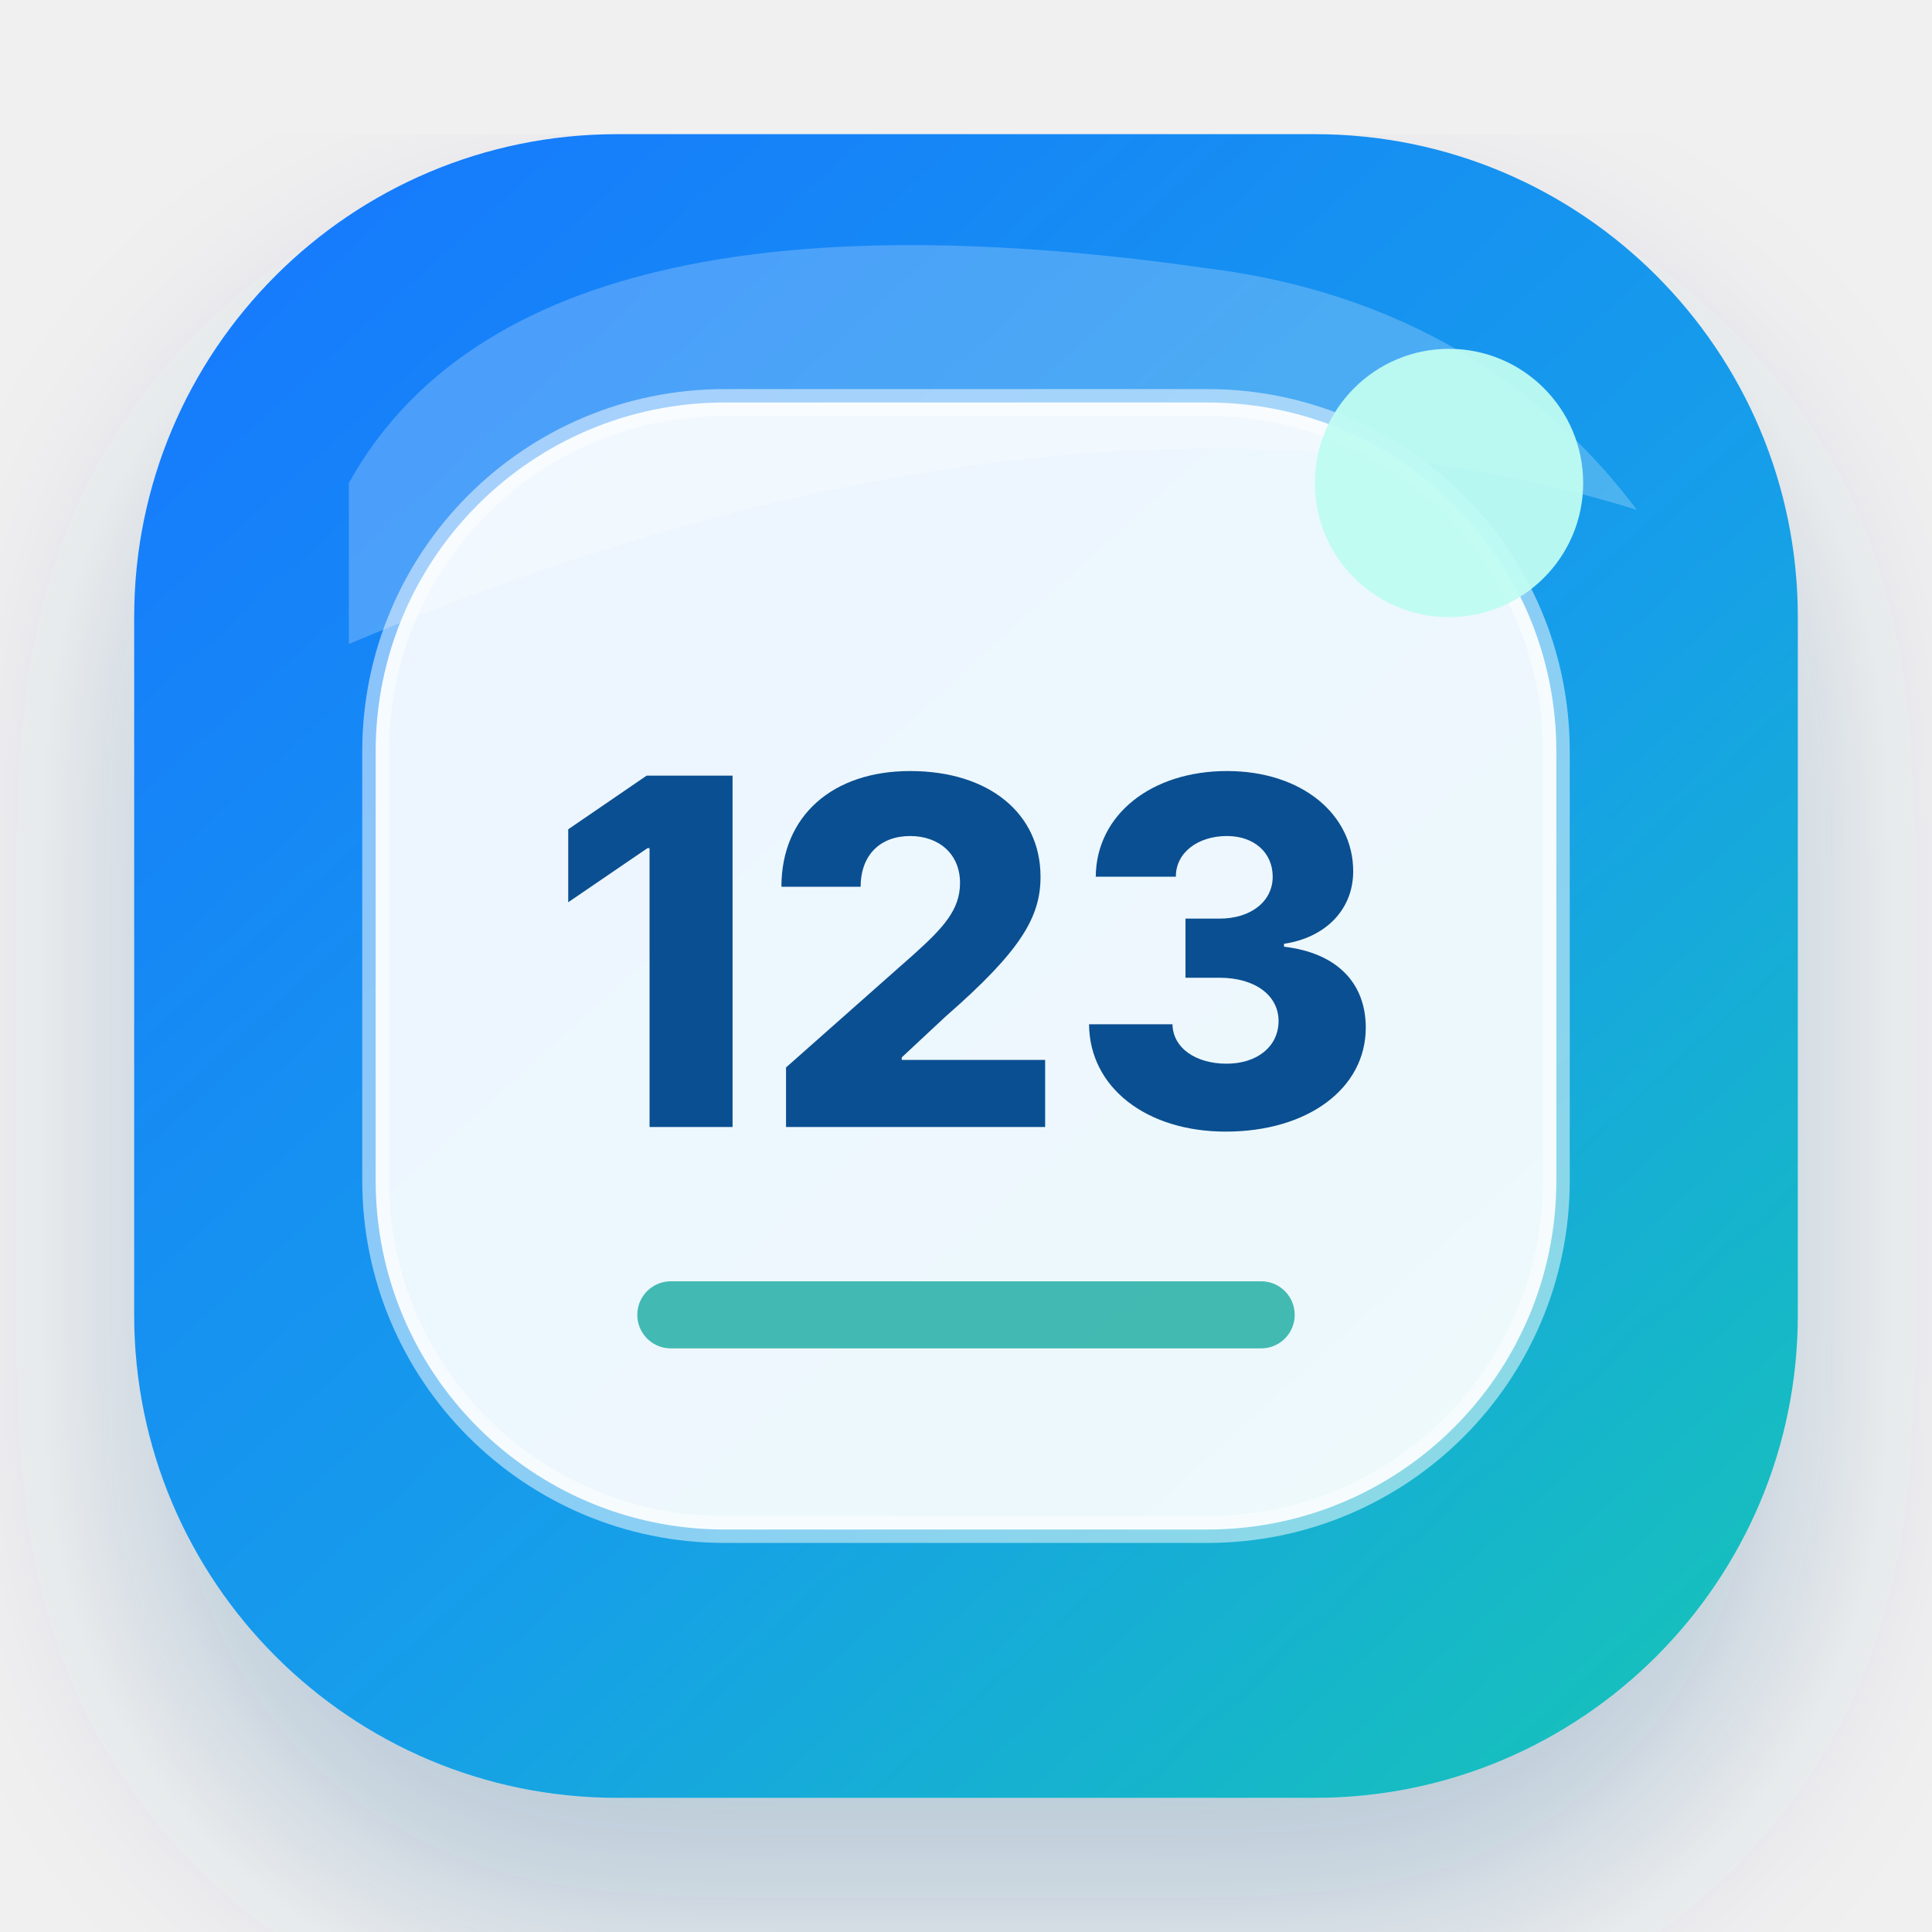
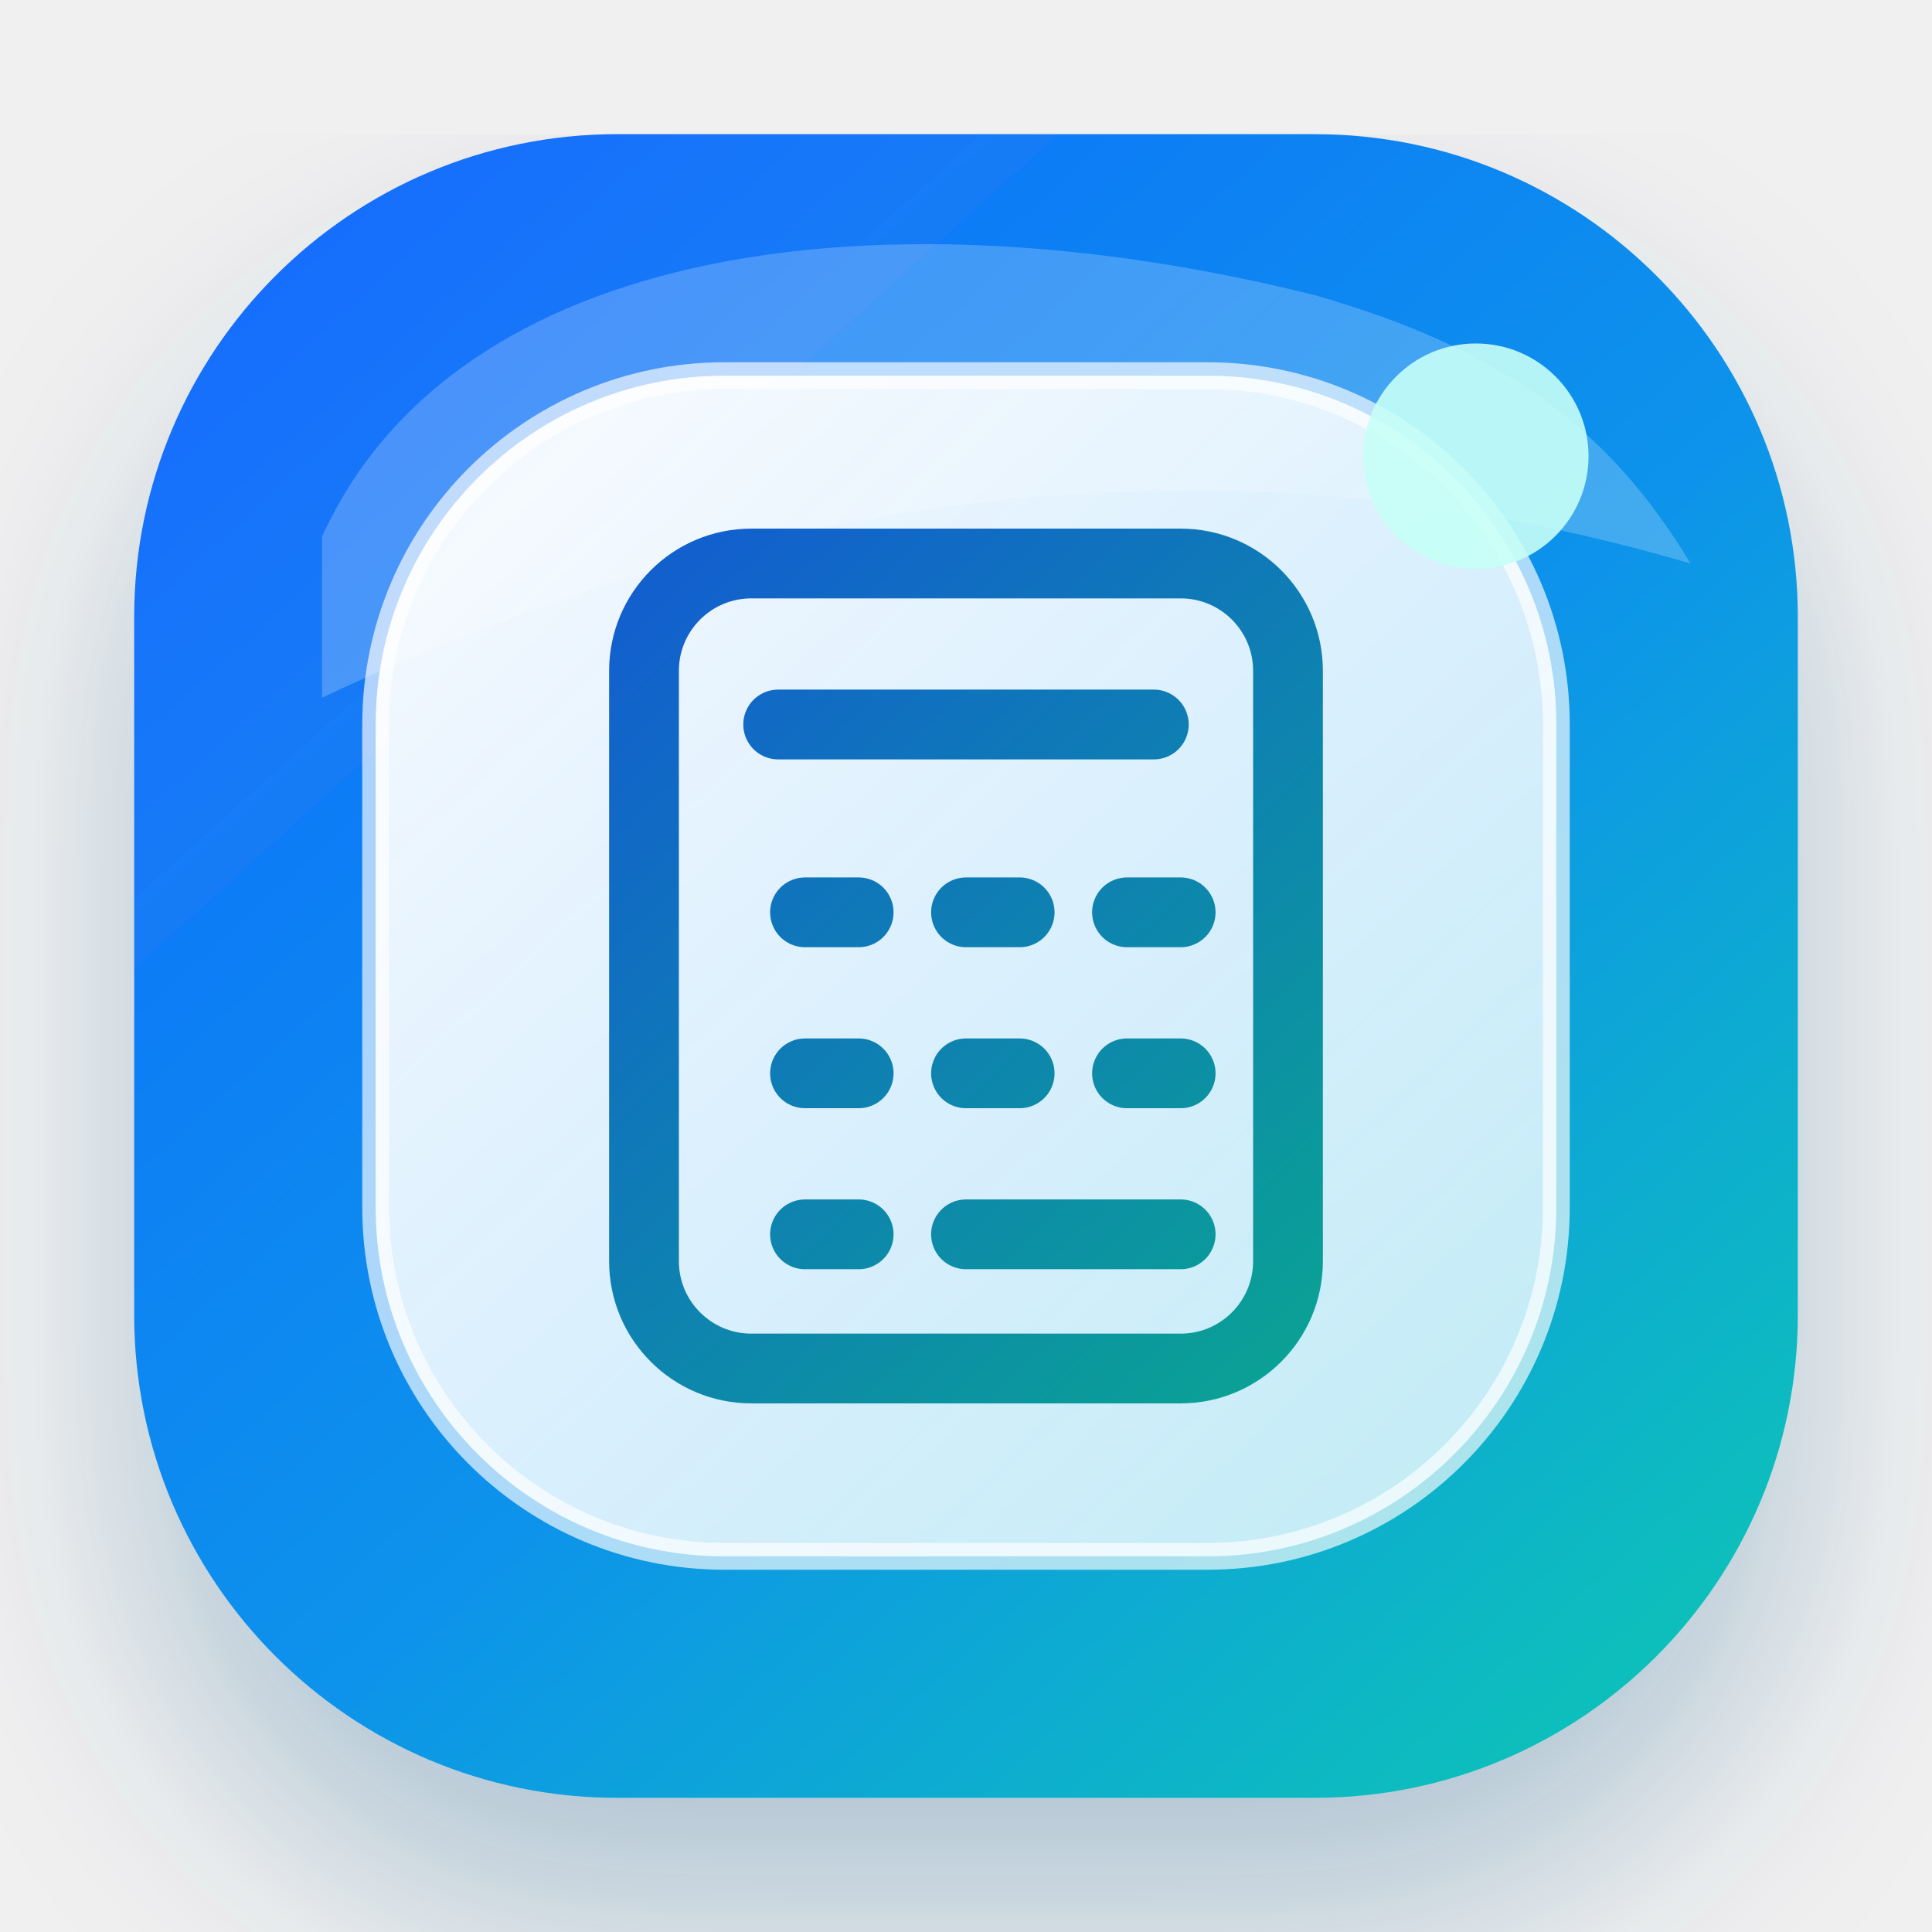
<svg xmlns="http://www.w3.org/2000/svg" viewBox="0 0 72 72" role="img" aria-label="Calculator">
  <defs>
-     <linearGradient id="g" x1="7" y1="4" x2="66" y2="69" gradientUnits="userSpaceOnUse">
-       <stop stop-color="#1976ff" />
-       <stop offset=".56" stop-color="#159eea" />
+     <linearGradient id="bg" x1="8" y1="5" x2="64" y2="67" gradientUnits="userSpaceOnUse">
+       <stop stop-color="#1769ff" />
+       <stop offset=".55" stop-color="#0b93eb" />
      <stop offset="1" stop-color="#12c7b3" />
    </linearGradient>
-     <linearGradient id="glass" x1="16" y1="12" x2="58" y2="61">
-       <stop stop-color="#fff" stop-opacity=".92" />
-       <stop offset="1" stop-color="#eaf8ff" stop-opacity=".74" />
+     <linearGradient id="glass" x1="17" y1="15" x2="57" y2="58" gradientUnits="userSpaceOnUse">
+       <stop stop-color="#ffffff" stop-opacity=".96" />
+       <stop offset="1" stop-color="#e8f8ff" stop-opacity=".82" />
    </linearGradient>
-     <filter id="s" x="-30%" y="-30%" width="160%" height="170%">
-       <feDropShadow dx="0" dy="5" stdDeviation="4" flood-color="#0b4d8a" flood-opacity=".23" />
+     <linearGradient id="ink" x1="23" y1="23" x2="50" y2="51" gradientUnits="userSpaceOnUse">
+       <stop stop-color="#125fce" />
+       <stop offset="1" stop-color="#0aa493" />
+     </linearGradient>
+     <filter id="ds" x="-30%" y="-30%" width="160%" height="175%">
+       <feDropShadow dx="0" dy="5" stdDeviation="4" flood-color="#0c4d84" flood-opacity=".25" />
    </filter>
  </defs>
-   <rect x="5" y="5" width="62" height="62" rx="18" fill="url(#g)" filter="url(#s)" />
-   <path d="M13 18C18 9 31 8 45 10c8 1 13 5 16 9-13-4-29-3-48 5z" fill="#fff" opacity=".23" />
-   <rect x="14" y="15" width="44" height="42" rx="13" fill="url(#glass)" stroke="#fff" stroke-opacity=".5" />
-   <circle cx="54" cy="18" r="5" fill="#bffcf2" opacity=".95" />
-   <text x="36" y="42" text-anchor="middle" font-family="Inter,Segoe UI,Arial,sans-serif" font-size="18" font-weight="800" fill="#0a4f91">123</text>
-   <path d="M25 49h22" stroke="#12a99d" stroke-width="2.5" stroke-linecap="round" opacity=".78" />
+   <rect x="5" y="5" width="62" height="62" rx="18" fill="url(#bg)" filter="url(#ds)" />
+   <path d="M12 20C17 9 33 7 49 11c7 2 11 5 14 10-17-5-34-3-51 5z" fill="#fff" opacity=".22" />
+   <rect x="14" y="14" width="44" height="44" rx="13" fill="url(#glass)" stroke="#fff" stroke-opacity=".66" />
+   <circle cx="55" cy="17" r="4.2" fill="#c7fff7" opacity=".9" />
+   <g fill="none" stroke="url(#ink)" stroke-width="2.6" stroke-linecap="round" stroke-linejoin="round">
+     <rect x="24" y="21" width="24" height="30" rx="4" />
+     <path d="M29 27h14M30 34h2M36 34h2M42 34h2M30 40h2M36 40h2M42 40h2M30 46h2M36 46h8" />
+   </g>
</svg>
